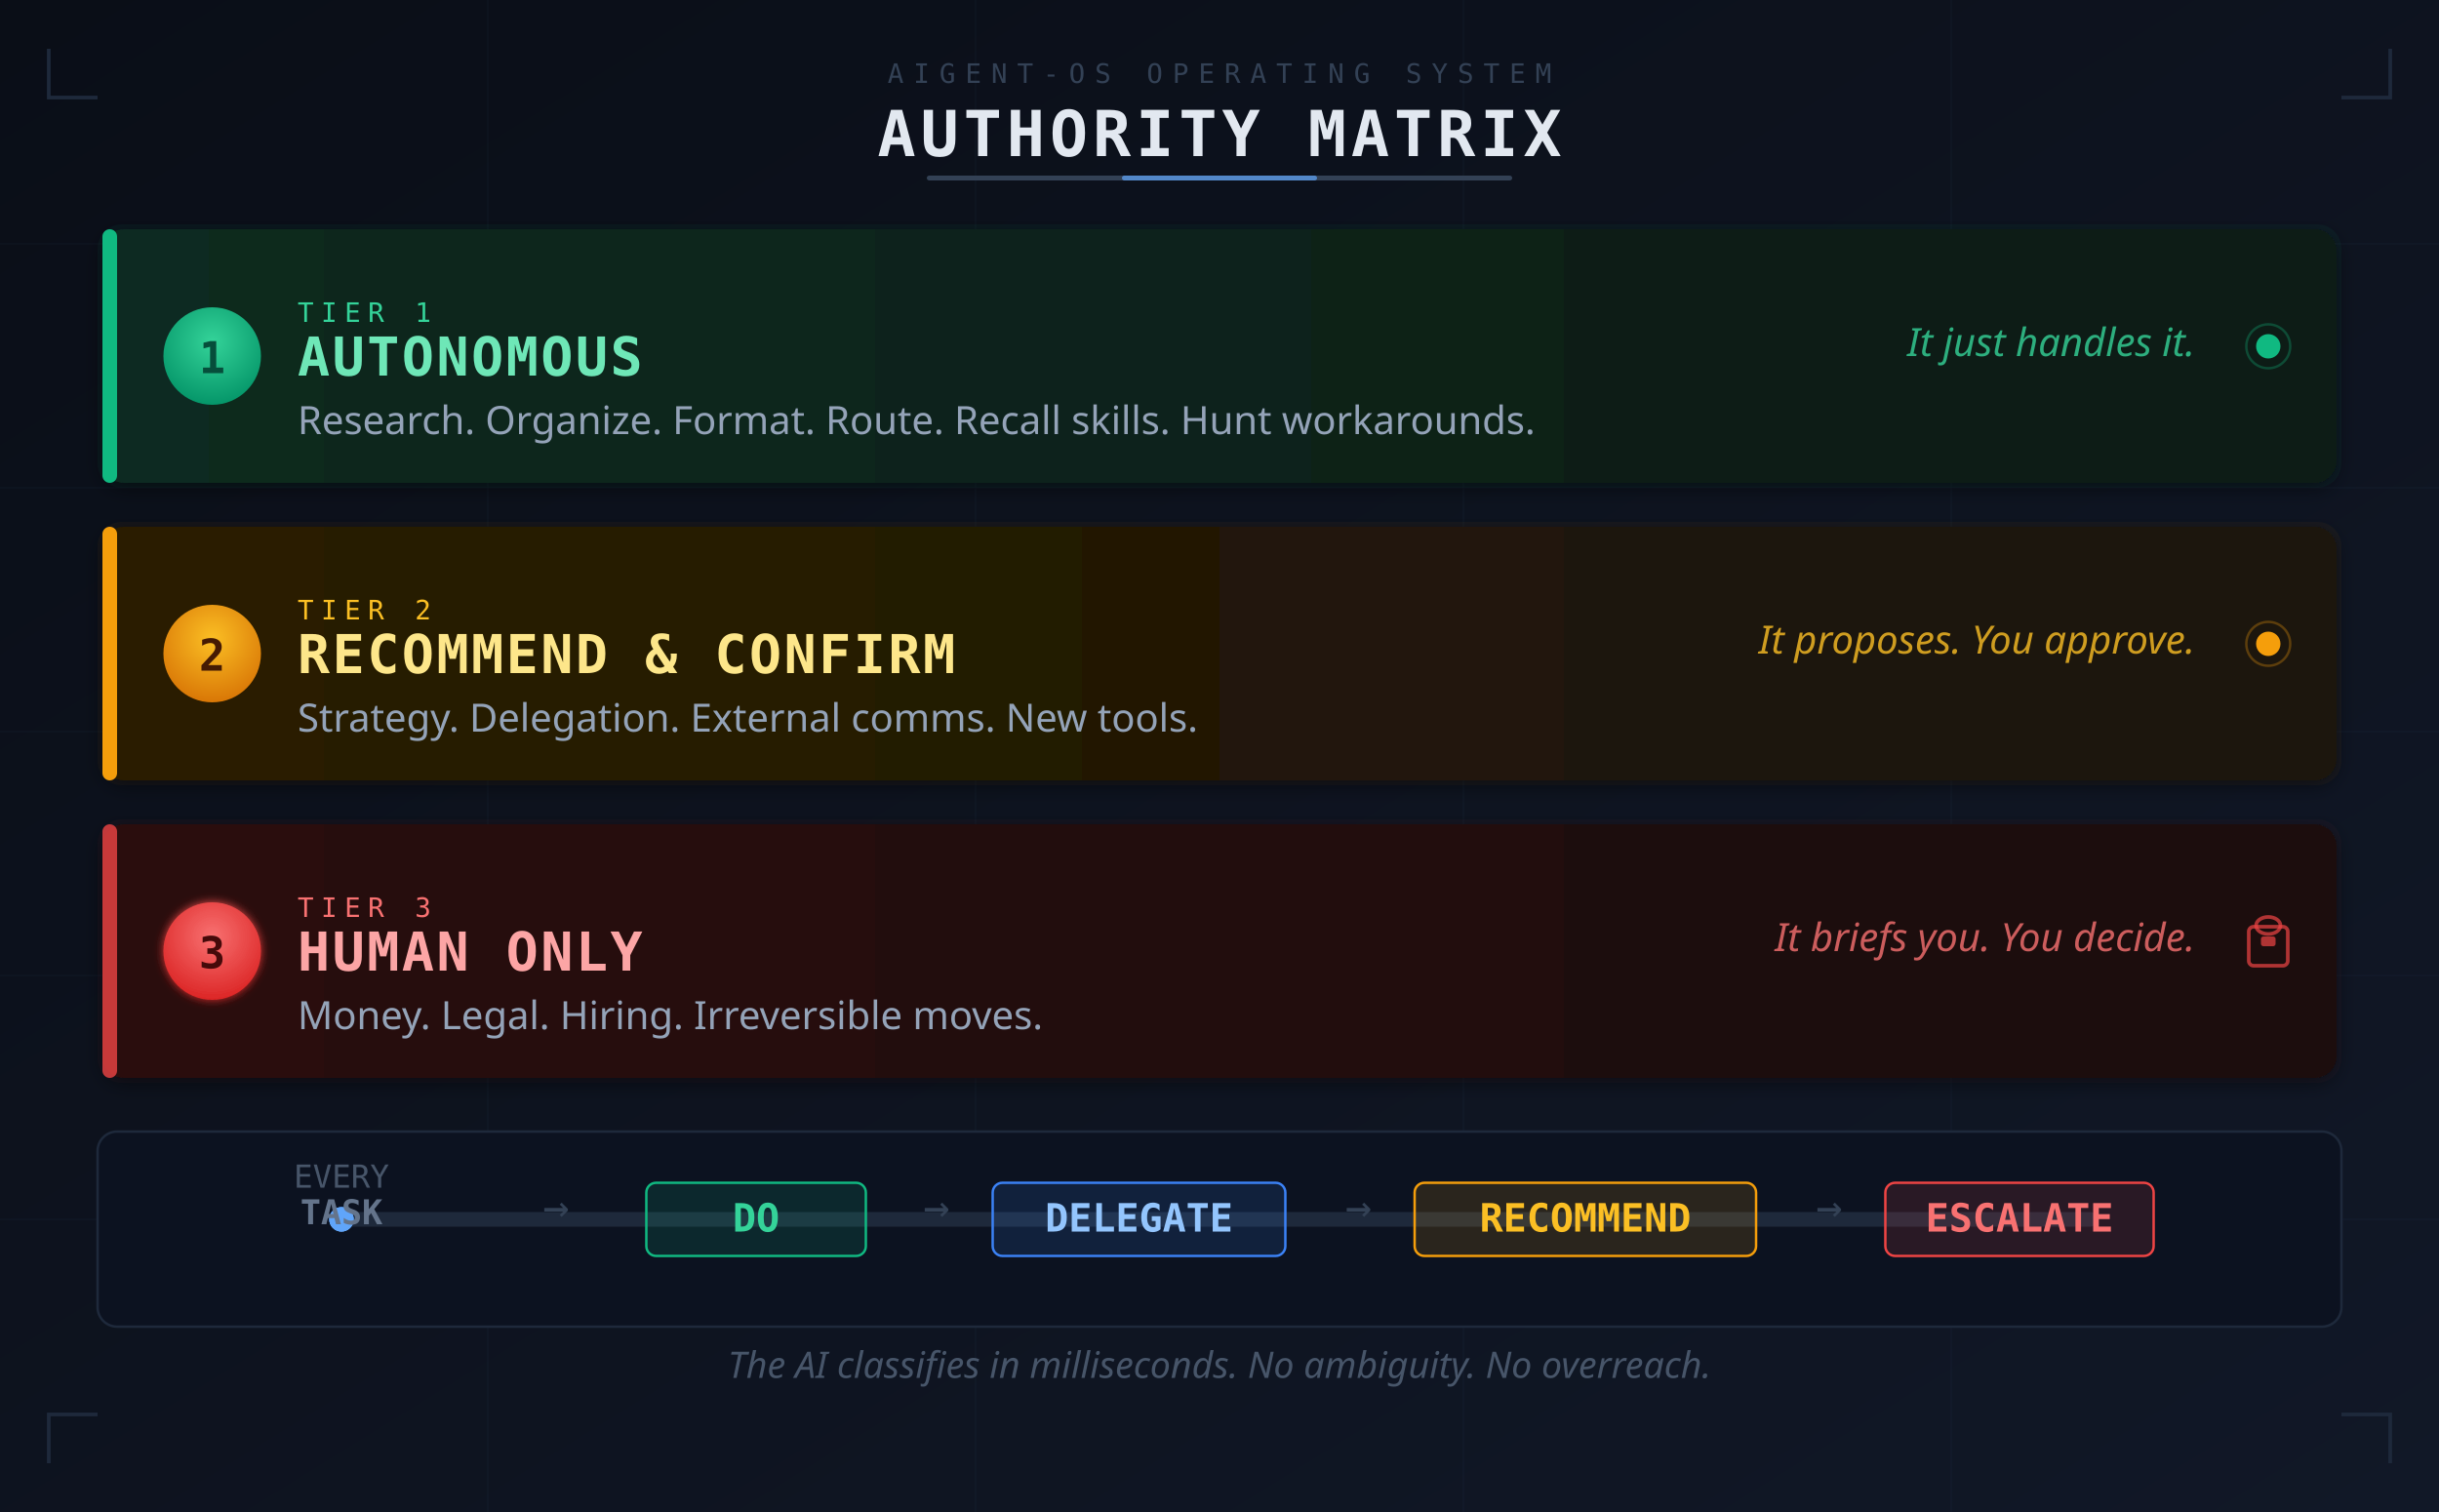
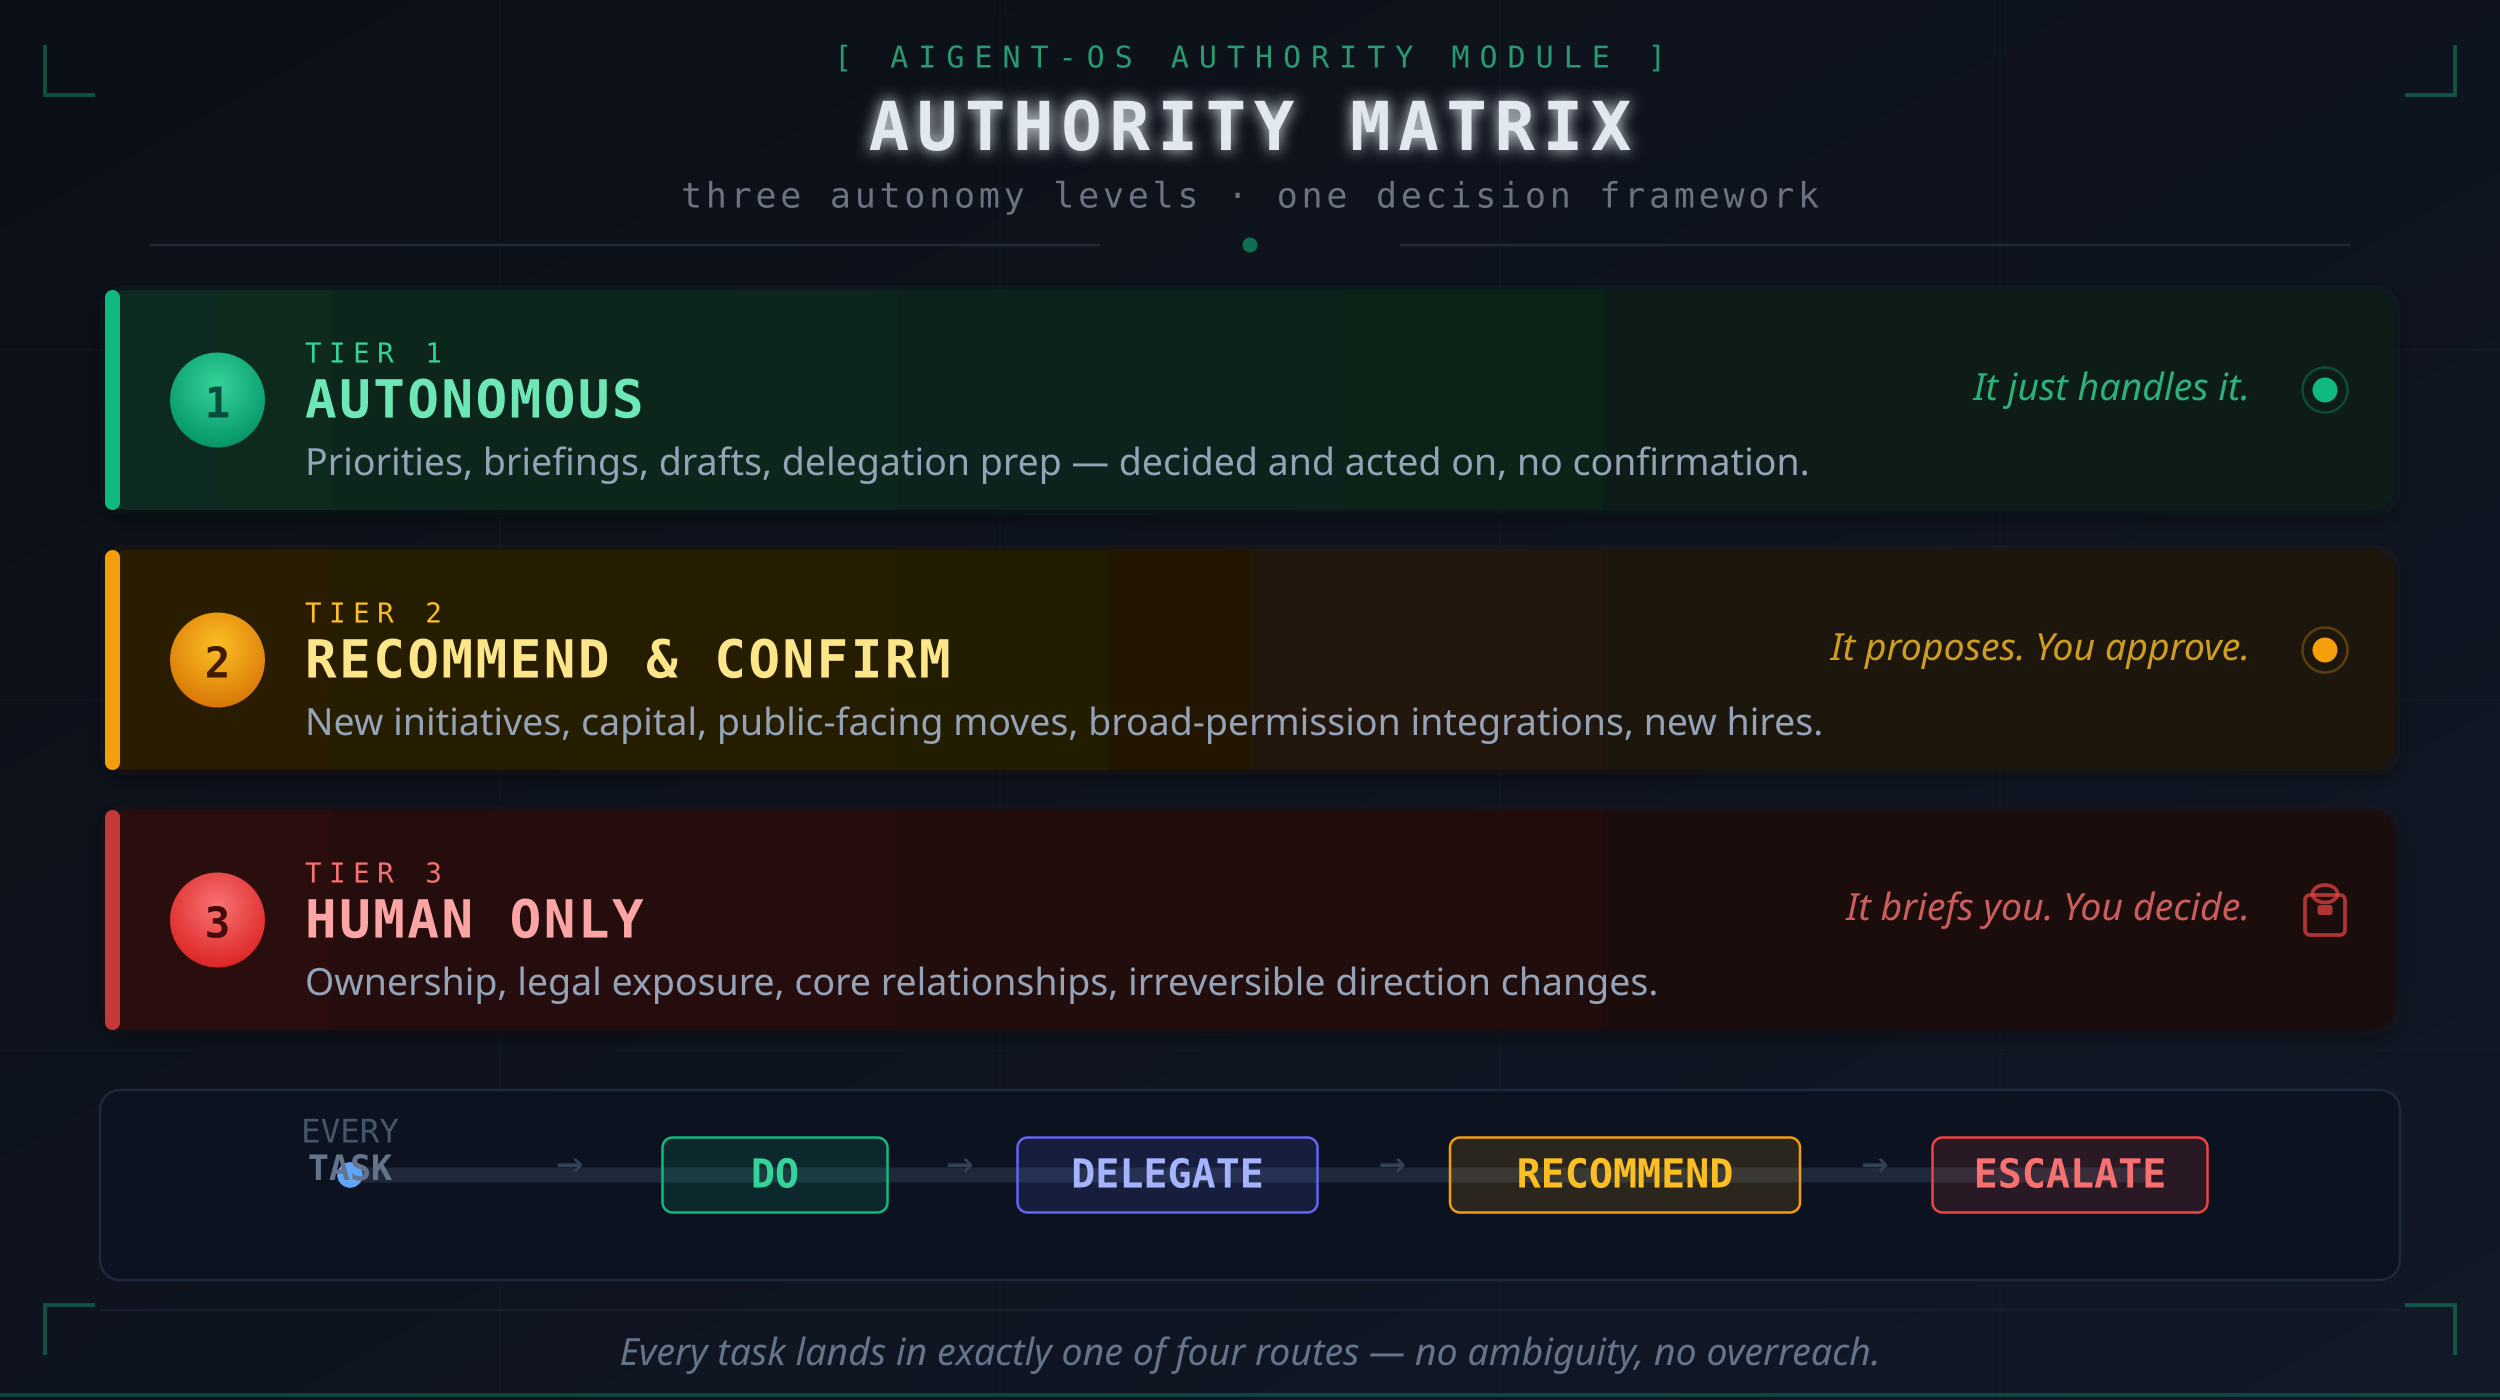
- <svg xmlns="http://www.w3.org/2000/svg" viewBox="0 0 1000 620" width="1000" height="620" role="img" aria-label="aigent-OS Authority Matrix — 3-tier autonomy system">
+ <svg xmlns="http://www.w3.org/2000/svg" viewBox="0 0 1000 560" width="1000" height="560" role="img" aria-label="aigent-OS Authority Matrix — three autonomy levels and the four-route classification">
  <defs>
    <linearGradient id="bg" x1="0%" y1="0%" x2="100%" y2="100%">
-       <stop offset="0%" style="stop-color:#0a0e17;stop-opacity:1" />
-       <stop offset="100%" style="stop-color:#111827;stop-opacity:1" />
+       <stop offset="0%" stop-color="#0b0f16" />
+       <stop offset="100%" stop-color="#111827" />
    </linearGradient>
-     <filter id="glow-teal" x="-20%" y="-20%" width="140%" height="140%">
+     <filter id="glow-title" x="-20%" y="-60%" width="140%" height="220%">
      <feGaussianBlur stdDeviation="3" result="blur" />
-       <feComposite in="SourceGraphic" in2="blur" operator="over" />
-     </filter>
-     <filter id="glow-amber" x="-20%" y="-20%" width="140%" height="140%">
-       <feGaussianBlur stdDeviation="3" result="blur" />
-       <feComposite in="SourceGraphic" in2="blur" operator="over" />
-     </filter>
-     <filter id="glow-red" x="-20%" y="-20%" width="140%" height="140%">
-       <feGaussianBlur stdDeviation="2" result="blur" />
-       <feComposite in="SourceGraphic" in2="blur" operator="over" />
+       <feMerge>
+         <feMergeNode in="blur" />
+         <feMergeNode in="SourceGraphic" />
+       </feMerge>
    </filter>
    <filter id="softshadow" x="-5%" y="-5%" width="110%" height="120%">
      <feDropShadow dx="0" dy="2" stdDeviation="4" flood-color="#000000" flood-opacity="0.5" />
    </filter>
    <linearGradient id="card-teal" x1="0%" y1="0%" x2="100%" y2="0%">
-       <stop offset="0%" style="stop-color:#0d2a20;stop-opacity:1" />
-       <stop offset="100%" style="stop-color:#0f1a14;stop-opacity:1" />
+       <stop offset="0%" stop-color="#0d2a20" />
+       <stop offset="100%" stop-color="#0f1a14" />
    </linearGradient>
    <linearGradient id="card-amber" x1="0%" y1="0%" x2="100%" y2="0%">
-       <stop offset="0%" style="stop-color:#2a1d05;stop-opacity:1" />
-       <stop offset="100%" style="stop-color:#1a1508;stop-opacity:1" />
+       <stop offset="0%" stop-color="#2a1d05" />
+       <stop offset="100%" stop-color="#1a1508" />
    </linearGradient>
    <linearGradient id="card-red" x1="0%" y1="0%" x2="100%" y2="0%">
-       <stop offset="0%" style="stop-color:#2a0d0d;stop-opacity:1" />
-       <stop offset="100%" style="stop-color:#1a0f0f;stop-opacity:1" />
-     </linearGradient>
-     <linearGradient id="pipe-track" x1="0%" y1="0%" x2="100%" y2="0%">
-       <stop offset="0%" style="stop-color:#1e2a3a;stop-opacity:1" />
-       <stop offset="100%" style="stop-color:#1e2a3a;stop-opacity:1" />
-     </linearGradient>
-     <linearGradient id="dot-flow" x1="0%" y1="0%" x2="100%" y2="0%">
-       <stop offset="0%" style="stop-color:#334155;stop-opacity:1" />
-       <stop offset="40%" style="stop-color:#60a5fa;stop-opacity:1" />
-       <stop offset="60%" style="stop-color:#60a5fa;stop-opacity:1" />
-       <stop offset="100%" style="stop-color:#334155;stop-opacity:1" />
-       <animateTransform attributeName="gradientTransform" type="translate" from="-1 0" to="1 0" dur="2s" repeatCount="indefinite" />
+       <stop offset="0%" stop-color="#2a0d0d" />
+       <stop offset="100%" stop-color="#1a0f0f" />
    </linearGradient>
    <radialGradient id="badge-teal" cx="50%" cy="35%" r="65%">
-       <stop offset="0%" style="stop-color:#34d399;stop-opacity:1" />
-       <stop offset="100%" style="stop-color:#059669;stop-opacity:1" />
+       <stop offset="0%" stop-color="#34d399" />
+       <stop offset="100%" stop-color="#059669" />
    </radialGradient>
    <radialGradient id="badge-amber" cx="50%" cy="35%" r="65%">
-       <stop offset="0%" style="stop-color:#fbbf24;stop-opacity:1" />
-       <stop offset="100%" style="stop-color:#d97706;stop-opacity:1" />
+       <stop offset="0%" stop-color="#fbbf24" />
+       <stop offset="100%" stop-color="#d97706" />
    </radialGradient>
    <radialGradient id="badge-red" cx="50%" cy="35%" r="65%">
-       <stop offset="0%" style="stop-color:#f87171;stop-opacity:1" />
-       <stop offset="100%" style="stop-color:#dc2626;stop-opacity:1" />
+       <stop offset="0%" stop-color="#f87171" />
+       <stop offset="100%" stop-color="#dc2626" />
    </radialGradient>
  </defs>
  <style>
-     /* ── Pulse keyframes for tier borders ── */
-     @keyframes pulse-teal {
-       0%   { opacity: 0.55; }
-       50%  { opacity: 1.0; }
-       100% { opacity: 0.55; }
-     }
-     @keyframes pulse-amber {
-       0%   { opacity: 0.45; }
-       50%  { opacity: 0.95; }
-       100% { opacity: 0.45; }
-     }
-     @keyframes badge-glow-teal {
-       0%   { filter: drop-shadow(0 0 4px #10b981); }
-       50%  { filter: drop-shadow(0 0 10px #10b981); }
-       100% { filter: drop-shadow(0 0 4px #10b981); }
-     }
-     @keyframes badge-glow-amber {
-       0%   { filter: drop-shadow(0 0 4px #f59e0b); }
-       50%  { filter: drop-shadow(0 0 10px #f59e0b); }
-       100% { filter: drop-shadow(0 0 4px #f59e0b); }
-     }
-     @keyframes dot-travel {
-       0%   { transform: translateX(0px);   opacity: 0; }
-       10%  { opacity: 1; }
-       90%  { opacity: 1; }
-       100% { transform: translateX(680px); opacity: 0; }
-     }
-     @keyframes dot-travel-b {
-       0%   { transform: translateX(0px);   opacity: 0; }
-       10%  { opacity: 1; }
-       90%  { opacity: 1; }
-       100% { transform: translateX(680px); opacity: 0; }
-     }
-     @keyframes dot-travel-c {
-       0%   { transform: translateX(0px);   opacity: 0; }
-       10%  { opacity: 1; }
-       90%  { opacity: 1; }
-       100% { transform: translateX(680px); opacity: 0; }
-     }
-     @keyframes fade-in {
-       from { opacity: 0; }
-       to   { opacity: 1; }
-     }
+     @keyframes pulse-teal  { 0%,100% { opacity:0.55; } 50% { opacity:1.0; } }
+     @keyframes pulse-amber { 0%,100% { opacity:0.45; } 50% { opacity:0.95; } }
+     @keyframes badge-glow-teal  { 0%,100% { filter:drop-shadow(0 0 4px #10b981); } 50% { filter:drop-shadow(0 0 10px #10b981); } }
+     @keyframes badge-glow-amber { 0%,100% { filter:drop-shadow(0 0 4px #f59e0b); } 50% { filter:drop-shadow(0 0 10px #f59e0b); } }
+     @keyframes dot-travel { 0% { opacity:0; transform:translateX(0); } 10% { opacity:1; } 90% { opacity:1; } 100% { opacity:0; transform:translateX(700px); } }

    .border-teal  { animation: pulse-teal  2.4s ease-in-out infinite; }
    .border-amber { animation: pulse-amber 3.2s ease-in-out infinite; }
    .badge-t1     { animation: badge-glow-teal  2.4s ease-in-out infinite; }
    .badge-t2     { animation: badge-glow-amber 3.2s ease-in-out infinite; }
- 
-     .dot-a { animation: dot-travel   2.8s linear infinite; }
-     .dot-b { animation: dot-travel-b 2.8s linear infinite; animation-delay: 0.93s; }
-     .dot-c { animation: dot-travel-c 2.8s linear infinite; animation-delay: 1.86s; }
+     .dot-a { animation: dot-travel 2.8s linear infinite; }
+     .dot-b { animation: dot-travel 2.8s linear infinite; animation-delay: 0.93s; }
+     .dot-c { animation: dot-travel 2.8s linear infinite; animation-delay: 1.86s; }
  </style>
-   <rect width="1000" height="620" fill="url(#bg)" />
-   <g opacity="0.04" stroke="#60a5fa" stroke-width="0.5">
-     <line x1="0" y1="100" x2="1000" y2="100" />
-     <line x1="0" y1="200" x2="1000" y2="200" />
-     <line x1="0" y1="300" x2="1000" y2="300" />
-     <line x1="0" y1="400" x2="1000" y2="400" />
-     <line x1="0" y1="500" x2="1000" y2="500" />
-     <line x1="200" y1="0" x2="200" y2="620" />
-     <line x1="400" y1="0" x2="400" y2="620" />
-     <line x1="600" y1="0" x2="600" y2="620" />
-     <line x1="800" y1="0" x2="800" y2="620" />
+   <rect width="1000" height="560" fill="url(#bg)" />
+   <g opacity="0.04" stroke="#10b981" stroke-width="0.5">
+     <line x1="0" y1="140" x2="1000" y2="140" />
+     <line x1="0" y1="280" x2="1000" y2="280" />
+     <line x1="0" y1="420" x2="1000" y2="420" />
+     <line x1="200" y1="0" x2="200" y2="560" />
+     <line x1="400" y1="0" x2="400" y2="560" />
+     <line x1="600" y1="0" x2="600" y2="560" />
+     <line x1="800" y1="0" x2="800" y2="560" />
  </g>
-   <text x="500" y="34" font-family="monospace" font-size="11" fill="#334155" text-anchor="middle" letter-spacing="4">AIGENT-OS OPERATING SYSTEM</text>
-   <text x="500" y="64" font-family="monospace" font-size="26" font-weight="bold" fill="#e2e8f0" text-anchor="middle" letter-spacing="2">AUTHORITY MATRIX</text>
-   <rect x="380" y="72" width="240" height="2" rx="1" fill="#334155" />
-   <rect x="460" y="72" width="80" height="2" rx="1" fill="#60a5fa" opacity="0.7" />
-   <rect x="40" y="92" width="920" height="108" rx="10" fill="#10b981" opacity="0.06" />
-   <rect x="42" y="94" width="916" height="104" rx="9" fill="url(#card-teal)" filter="url(#softshadow)" />
-   <rect class="border-teal" x="42" y="94" width="6" height="104" rx="3" fill="#10b981" />
-   <circle class="badge-t1" cx="87" cy="146" r="20" fill="url(#badge-teal)" />
-   <text x="87" y="153" font-family="monospace" font-size="18" font-weight="bold" fill="#064e3b" text-anchor="middle">1</text>
-   <text x="122" y="132" font-family="monospace" font-size="11" fill="#34d399" letter-spacing="3">TIER 1</text>
-   <text x="122" y="154" font-family="monospace" font-size="22" font-weight="bold" fill="#6ee7b7" letter-spacing="1">AUTONOMOUS</text>
-   <text x="122" y="178" font-family="sans-serif" font-size="16" fill="#94a3b8">Research. Organize. Format. Route. Recall skills. Hunt workarounds.</text>
-   <text x="900" y="146" font-family="sans-serif" font-size="16" font-style="italic" fill="#34d399" text-anchor="end" opacity="0.8">It just handles it.</text>
-   <circle cx="930" cy="142" r="5" fill="#10b981">
+   <text x="500" y="27" font-family="monospace" font-size="12" fill="#34d399" text-anchor="middle" letter-spacing="4" opacity="0.7">[ AIGENT-OS AUTHORITY MODULE ]</text>
+   <text x="500" y="60" font-family="monospace" font-size="27" font-weight="bold" fill="#e2e8f0" text-anchor="middle" letter-spacing="3" filter="url(#glow-title)">AUTHORITY MATRIX</text>
+   <text x="500" y="83" font-family="monospace" font-size="14" fill="#6b7280" text-anchor="middle" letter-spacing="1.5">three autonomy levels · one decision framework</text>
+   <line x1="60" y1="98" x2="440" y2="98" stroke="#1f2937" stroke-width="1" />
+   <circle cx="500" cy="98" r="3" fill="#10b981" opacity="0.55" />
+   <line x1="560" y1="98" x2="940" y2="98" stroke="#1f2937" stroke-width="1" />
+   <rect x="40" y="114" width="920" height="92" rx="10" fill="#10b981" opacity="0.06" />
+   <rect x="42" y="116" width="916" height="88" rx="9" fill="url(#card-teal)" filter="url(#softshadow)" />
+   <rect class="border-teal" x="42" y="116" width="6" height="88" rx="3" fill="#10b981" />
+   <circle class="badge-t1" cx="87" cy="160" r="19" fill="url(#badge-teal)" />
+   <text x="87" y="167" font-family="monospace" font-size="17" font-weight="bold" fill="#064e3b" text-anchor="middle">1</text>
+   <text x="122" y="145" font-family="monospace" font-size="11" fill="#34d399" letter-spacing="3">TIER 1</text>
+   <text x="122" y="167" font-family="monospace" font-size="21" font-weight="bold" fill="#6ee7b7" letter-spacing="1">AUTONOMOUS</text>
+   <text x="122" y="190" font-family="sans-serif" font-size="15" fill="#94a3b8">Priorities, briefings, drafts, delegation prep — decided and acted on, no confirmation.</text>
+   <text x="900" y="160" font-family="sans-serif" font-size="15" font-style="italic" fill="#34d399" text-anchor="end" opacity="0.8">It just handles it.</text>
+   <circle cx="930" cy="156" r="5" fill="#10b981">
    <animate attributeName="opacity" values="1;0.3;1" dur="2.4s" repeatCount="indefinite" />
  </circle>
-   <circle cx="930" cy="142" r="9" fill="none" stroke="#10b981" stroke-width="1" opacity="0.3">
+   <circle cx="930" cy="156" r="9" fill="none" stroke="#10b981" stroke-width="1" opacity="0.3">
    <animate attributeName="r" values="7;12;7" dur="2.4s" repeatCount="indefinite" />
    <animate attributeName="opacity" values="0.4;0;0.4" dur="2.4s" repeatCount="indefinite" />
  </circle>
-   <rect x="40" y="214" width="920" height="108" rx="10" fill="#f59e0b" opacity="0.05" />
-   <rect x="42" y="216" width="916" height="104" rx="9" fill="url(#card-amber)" filter="url(#softshadow)" />
-   <rect class="border-amber" x="42" y="216" width="6" height="104" rx="3" fill="#f59e0b" />
-   <circle class="badge-t2" cx="87" cy="268" r="20" fill="url(#badge-amber)" />
-   <text x="87" y="275" font-family="monospace" font-size="18" font-weight="bold" fill="#451a03" text-anchor="middle">2</text>
-   <text x="122" y="254" font-family="monospace" font-size="11" fill="#fbbf24" letter-spacing="3">TIER 2</text>
-   <text x="122" y="276" font-family="monospace" font-size="22" font-weight="bold" fill="#fde68a" letter-spacing="1">RECOMMEND &amp; CONFIRM</text>
-   <text x="122" y="300" font-family="sans-serif" font-size="16" fill="#94a3b8">Strategy. Delegation. External comms. New tools.</text>
-   <text x="900" y="268" font-family="sans-serif" font-size="16" font-style="italic" fill="#fbbf24" text-anchor="end" opacity="0.8">It proposes. You approve.</text>
-   <circle cx="930" cy="264" r="5" fill="#f59e0b">
+   <rect x="40" y="218" width="920" height="92" rx="10" fill="#f59e0b" opacity="0.05" />
+   <rect x="42" y="220" width="916" height="88" rx="9" fill="url(#card-amber)" filter="url(#softshadow)" />
+   <rect class="border-amber" x="42" y="220" width="6" height="88" rx="3" fill="#f59e0b" />
+   <circle class="badge-t2" cx="87" cy="264" r="19" fill="url(#badge-amber)" />
+   <text x="87" y="271" font-family="monospace" font-size="17" font-weight="bold" fill="#451a03" text-anchor="middle">2</text>
+   <text x="122" y="249" font-family="monospace" font-size="11" fill="#fbbf24" letter-spacing="3">TIER 2</text>
+   <text x="122" y="271" font-family="monospace" font-size="21" font-weight="bold" fill="#fde68a" letter-spacing="1">RECOMMEND &amp; CONFIRM</text>
+   <text x="122" y="294" font-family="sans-serif" font-size="15" fill="#94a3b8">New initiatives, capital, public-facing moves, broad-permission integrations, new hires.</text>
+   <text x="900" y="264" font-family="sans-serif" font-size="15" font-style="italic" fill="#fbbf24" text-anchor="end" opacity="0.8">It proposes. You approve.</text>
+   <circle cx="930" cy="260" r="5" fill="#f59e0b">
    <animate attributeName="opacity" values="1;0.3;1" dur="3.2s" repeatCount="indefinite" />
  </circle>
-   <circle cx="930" cy="264" r="9" fill="none" stroke="#f59e0b" stroke-width="1" opacity="0.3">
+   <circle cx="930" cy="260" r="9" fill="none" stroke="#f59e0b" stroke-width="1" opacity="0.3">
    <animate attributeName="r" values="7;12;7" dur="3.2s" repeatCount="indefinite" />
    <animate attributeName="opacity" values="0.4;0;0.4" dur="3.2s" repeatCount="indefinite" />
  </circle>
-   <rect x="40" y="336" width="920" height="108" rx="10" fill="#ef4444" opacity="0.04" />
-   <rect x="42" y="338" width="916" height="104" rx="9" fill="url(#card-red)" filter="url(#softshadow)" />
-   <rect x="42" y="338" width="6" height="104" rx="3" fill="#ef4444" opacity="0.8" />
-   <circle cx="87" cy="390" r="20" fill="url(#badge-red)" filter="url(#glow-red)" />
-   <text x="87" y="397" font-family="monospace" font-size="18" font-weight="bold" fill="#450a0a" text-anchor="middle">3</text>
-   <text x="122" y="376" font-family="monospace" font-size="11" fill="#f87171" letter-spacing="3">TIER 3</text>
-   <text x="122" y="398" font-family="monospace" font-size="22" font-weight="bold" fill="#fca5a5" letter-spacing="1">HUMAN ONLY</text>
-   <text x="122" y="422" font-family="sans-serif" font-size="16" fill="#94a3b8">Money. Legal. Hiring. Irreversible moves.</text>
-   <text x="900" y="390" font-family="sans-serif" font-size="16" font-style="italic" fill="#f87171" text-anchor="end" opacity="0.8">It briefs you. You decide.</text>
-   <rect x="922" y="380" width="16" height="16" rx="2" fill="none" stroke="#ef4444" stroke-width="1.5" opacity="0.7" />
-   <rect x="925" y="376" width="10" height="7" rx="5" fill="none" stroke="#ef4444" stroke-width="1.5" opacity="0.7" />
-   <rect x="927" y="384" width="6" height="4" rx="1" fill="#ef4444" opacity="0.7" />
-   <rect x="40" y="464" width="920" height="80" rx="8" fill="#0c1220" stroke="#1e293b" stroke-width="1" />
-   <rect x="140" y="497" width="720" height="6" rx="3" fill="#1e293b" />
-   <g>
-     <circle class="dot-a" cx="140" cy="500" r="5" fill="#60a5fa" />
-     <circle class="dot-b" cx="140" cy="500" r="5" fill="#60a5fa" />
-     <circle class="dot-c" cx="140" cy="500" r="5" fill="#60a5fa" />
-   </g>
-   <text x="140" y="487" font-family="monospace" font-size="13" fill="#475569" text-anchor="middle">EVERY</text>
-   <text x="140" y="502" font-family="monospace" font-size="14" font-weight="bold" fill="#64748b" text-anchor="middle">TASK</text>
-   <text x="228" y="501" font-family="monospace" font-size="18" fill="#334155" text-anchor="middle">→</text>
-   <rect x="265" y="485" width="90" height="30" rx="4" fill="#10b98122" stroke="#10b981" stroke-width="1" />
-   <text x="310" y="505" font-family="monospace" font-size="16" font-weight="bold" fill="#34d399" text-anchor="middle">DO</text>
-   <text x="384" y="501" font-family="monospace" font-size="18" fill="#334155" text-anchor="middle">→</text>
-   <rect x="407" y="485" width="120" height="30" rx="4" fill="#3b82f622" stroke="#3b82f6" stroke-width="1" />
-   <text x="467" y="505" font-family="monospace" font-size="16" font-weight="bold" fill="#93c5fd" text-anchor="middle">DELEGATE</text>
-   <text x="557" y="501" font-family="monospace" font-size="18" fill="#334155" text-anchor="middle">→</text>
-   <rect x="580" y="485" width="140" height="30" rx="4" fill="#f59e0b22" stroke="#f59e0b" stroke-width="1" />
-   <text x="650" y="505" font-family="monospace" font-size="16" font-weight="bold" fill="#fbbf24" text-anchor="middle">RECOMMEND</text>
-   <text x="750" y="501" font-family="monospace" font-size="18" fill="#334155" text-anchor="middle">→</text>
-   <rect x="773" y="485" width="110" height="30" rx="4" fill="#ef444422" stroke="#ef4444" stroke-width="1" />
-   <text x="828" y="505" font-family="monospace" font-size="16" font-weight="bold" fill="#f87171" text-anchor="middle">ESCALATE</text>
-   <text x="500" y="565" font-family="sans-serif" font-size="15" fill="#475569" text-anchor="middle" font-style="italic">The AI classifies in milliseconds. No ambiguity. No overreach.</text>
-   <path d="M 20 20 L 20 40 L 40 40" fill="none" stroke="#1e293b" stroke-width="1.5" />
-   <path d="M 980 20 L 980 40 L 960 40" fill="none" stroke="#1e293b" stroke-width="1.5" />
-   <path d="M 20 600 L 20 580 L 40 580" fill="none" stroke="#1e293b" stroke-width="1.5" />
-   <path d="M 980 600 L 980 580 L 960 580" fill="none" stroke="#1e293b" stroke-width="1.5" />
+   <rect x="40" y="322" width="920" height="92" rx="10" fill="#ef4444" opacity="0.04" />
+   <rect x="42" y="324" width="916" height="88" rx="9" fill="url(#card-red)" filter="url(#softshadow)" />
+   <rect x="42" y="324" width="6" height="88" rx="3" fill="#ef4444" opacity="0.8" />
+   <circle cx="87" cy="368" r="19" fill="url(#badge-red)" />
+   <text x="87" y="375" font-family="monospace" font-size="17" font-weight="bold" fill="#450a0a" text-anchor="middle">3</text>
+   <text x="122" y="353" font-family="monospace" font-size="11" fill="#f87171" letter-spacing="3">TIER 3</text>
+   <text x="122" y="375" font-family="monospace" font-size="21" font-weight="bold" fill="#fca5a5" letter-spacing="1">HUMAN ONLY</text>
+   <text x="122" y="398" font-family="sans-serif" font-size="15" fill="#94a3b8">Ownership, legal exposure, core relationships, irreversible direction changes.</text>
+   <text x="900" y="368" font-family="sans-serif" font-size="15" font-style="italic" fill="#f87171" text-anchor="end" opacity="0.8">It briefs you. You decide.</text>
+   <rect x="922" y="358" width="16" height="16" rx="2" fill="none" stroke="#ef4444" stroke-width="1.5" opacity="0.7" />
+   <rect x="925" y="354" width="10" height="7" rx="5" fill="none" stroke="#ef4444" stroke-width="1.5" opacity="0.7" />
+   <rect x="927" y="362" width="6" height="4" rx="1" fill="#ef4444" opacity="0.7" />
+   <rect x="40" y="436" width="920" height="76" rx="8" fill="#0c1220" stroke="#1e293b" stroke-width="1" />
+   <rect x="140" y="467" width="720" height="6" rx="3" fill="#1e293b" />
+   <circle class="dot-a" cx="140" cy="470" r="5" fill="#60a5fa" />
+   <circle class="dot-b" cx="140" cy="470" r="5" fill="#60a5fa" />
+   <circle class="dot-c" cx="140" cy="470" r="5" fill="#60a5fa" />
+   <text x="140" y="457" font-family="monospace" font-size="13" fill="#475569" text-anchor="middle">EVERY</text>
+   <text x="140" y="472" font-family="monospace" font-size="14" font-weight="bold" fill="#64748b" text-anchor="middle">TASK</text>
+   <text x="228" y="471" font-family="monospace" font-size="18" fill="#334155" text-anchor="middle">→</text>
+   <rect x="265" y="455" width="90" height="30" rx="4" fill="#10b98122" stroke="#10b981" stroke-width="1" />
+   <text x="310" y="475" font-family="monospace" font-size="16" font-weight="bold" fill="#34d399" text-anchor="middle">DO</text>
+   <text x="384" y="471" font-family="monospace" font-size="18" fill="#334155" text-anchor="middle">→</text>
+   <rect x="407" y="455" width="120" height="30" rx="4" fill="#6366f122" stroke="#6366f1" stroke-width="1" />
+   <text x="467" y="475" font-family="monospace" font-size="16" font-weight="bold" fill="#a5b4fc" text-anchor="middle">DELEGATE</text>
+   <text x="557" y="471" font-family="monospace" font-size="18" fill="#334155" text-anchor="middle">→</text>
+   <rect x="580" y="455" width="140" height="30" rx="4" fill="#f59e0b22" stroke="#f59e0b" stroke-width="1" />
+   <text x="650" y="475" font-family="monospace" font-size="16" font-weight="bold" fill="#fbbf24" text-anchor="middle">RECOMMEND</text>
+   <text x="750" y="471" font-family="monospace" font-size="18" fill="#334155" text-anchor="middle">→</text>
+   <rect x="773" y="455" width="110" height="30" rx="4" fill="#ef444422" stroke="#ef4444" stroke-width="1" />
+   <text x="828" y="475" font-family="monospace" font-size="16" font-weight="bold" fill="#f87171" text-anchor="middle">ESCALATE</text>
+   <line x1="40" y1="524" x2="960" y2="524" stroke="#1e2538" stroke-width="1" opacity="0.6" />
+   <text x="500" y="546" font-family="sans-serif" font-size="15" fill="#64748b" text-anchor="middle" font-style="italic">Every task lands in exactly one of four routes — no ambiguity, no overreach.</text>
+   <line x1="0" y1="558" x2="1000" y2="558" stroke="#10b981" stroke-width="1.5" opacity="0.3" />
+   <path d="M 18 18 L 18 38 L 38 38" fill="none" stroke="#10b981" stroke-width="1.5" opacity="0.4" />
+   <path d="M 982 18 L 982 38 L 962 38" fill="none" stroke="#10b981" stroke-width="1.5" opacity="0.4" />
+   <path d="M 18 542 L 18 522 L 38 522" fill="none" stroke="#10b981" stroke-width="1.5" opacity="0.4" />
+   <path d="M 982 542 L 982 522 L 962 522" fill="none" stroke="#10b981" stroke-width="1.5" opacity="0.4" />
</svg>
